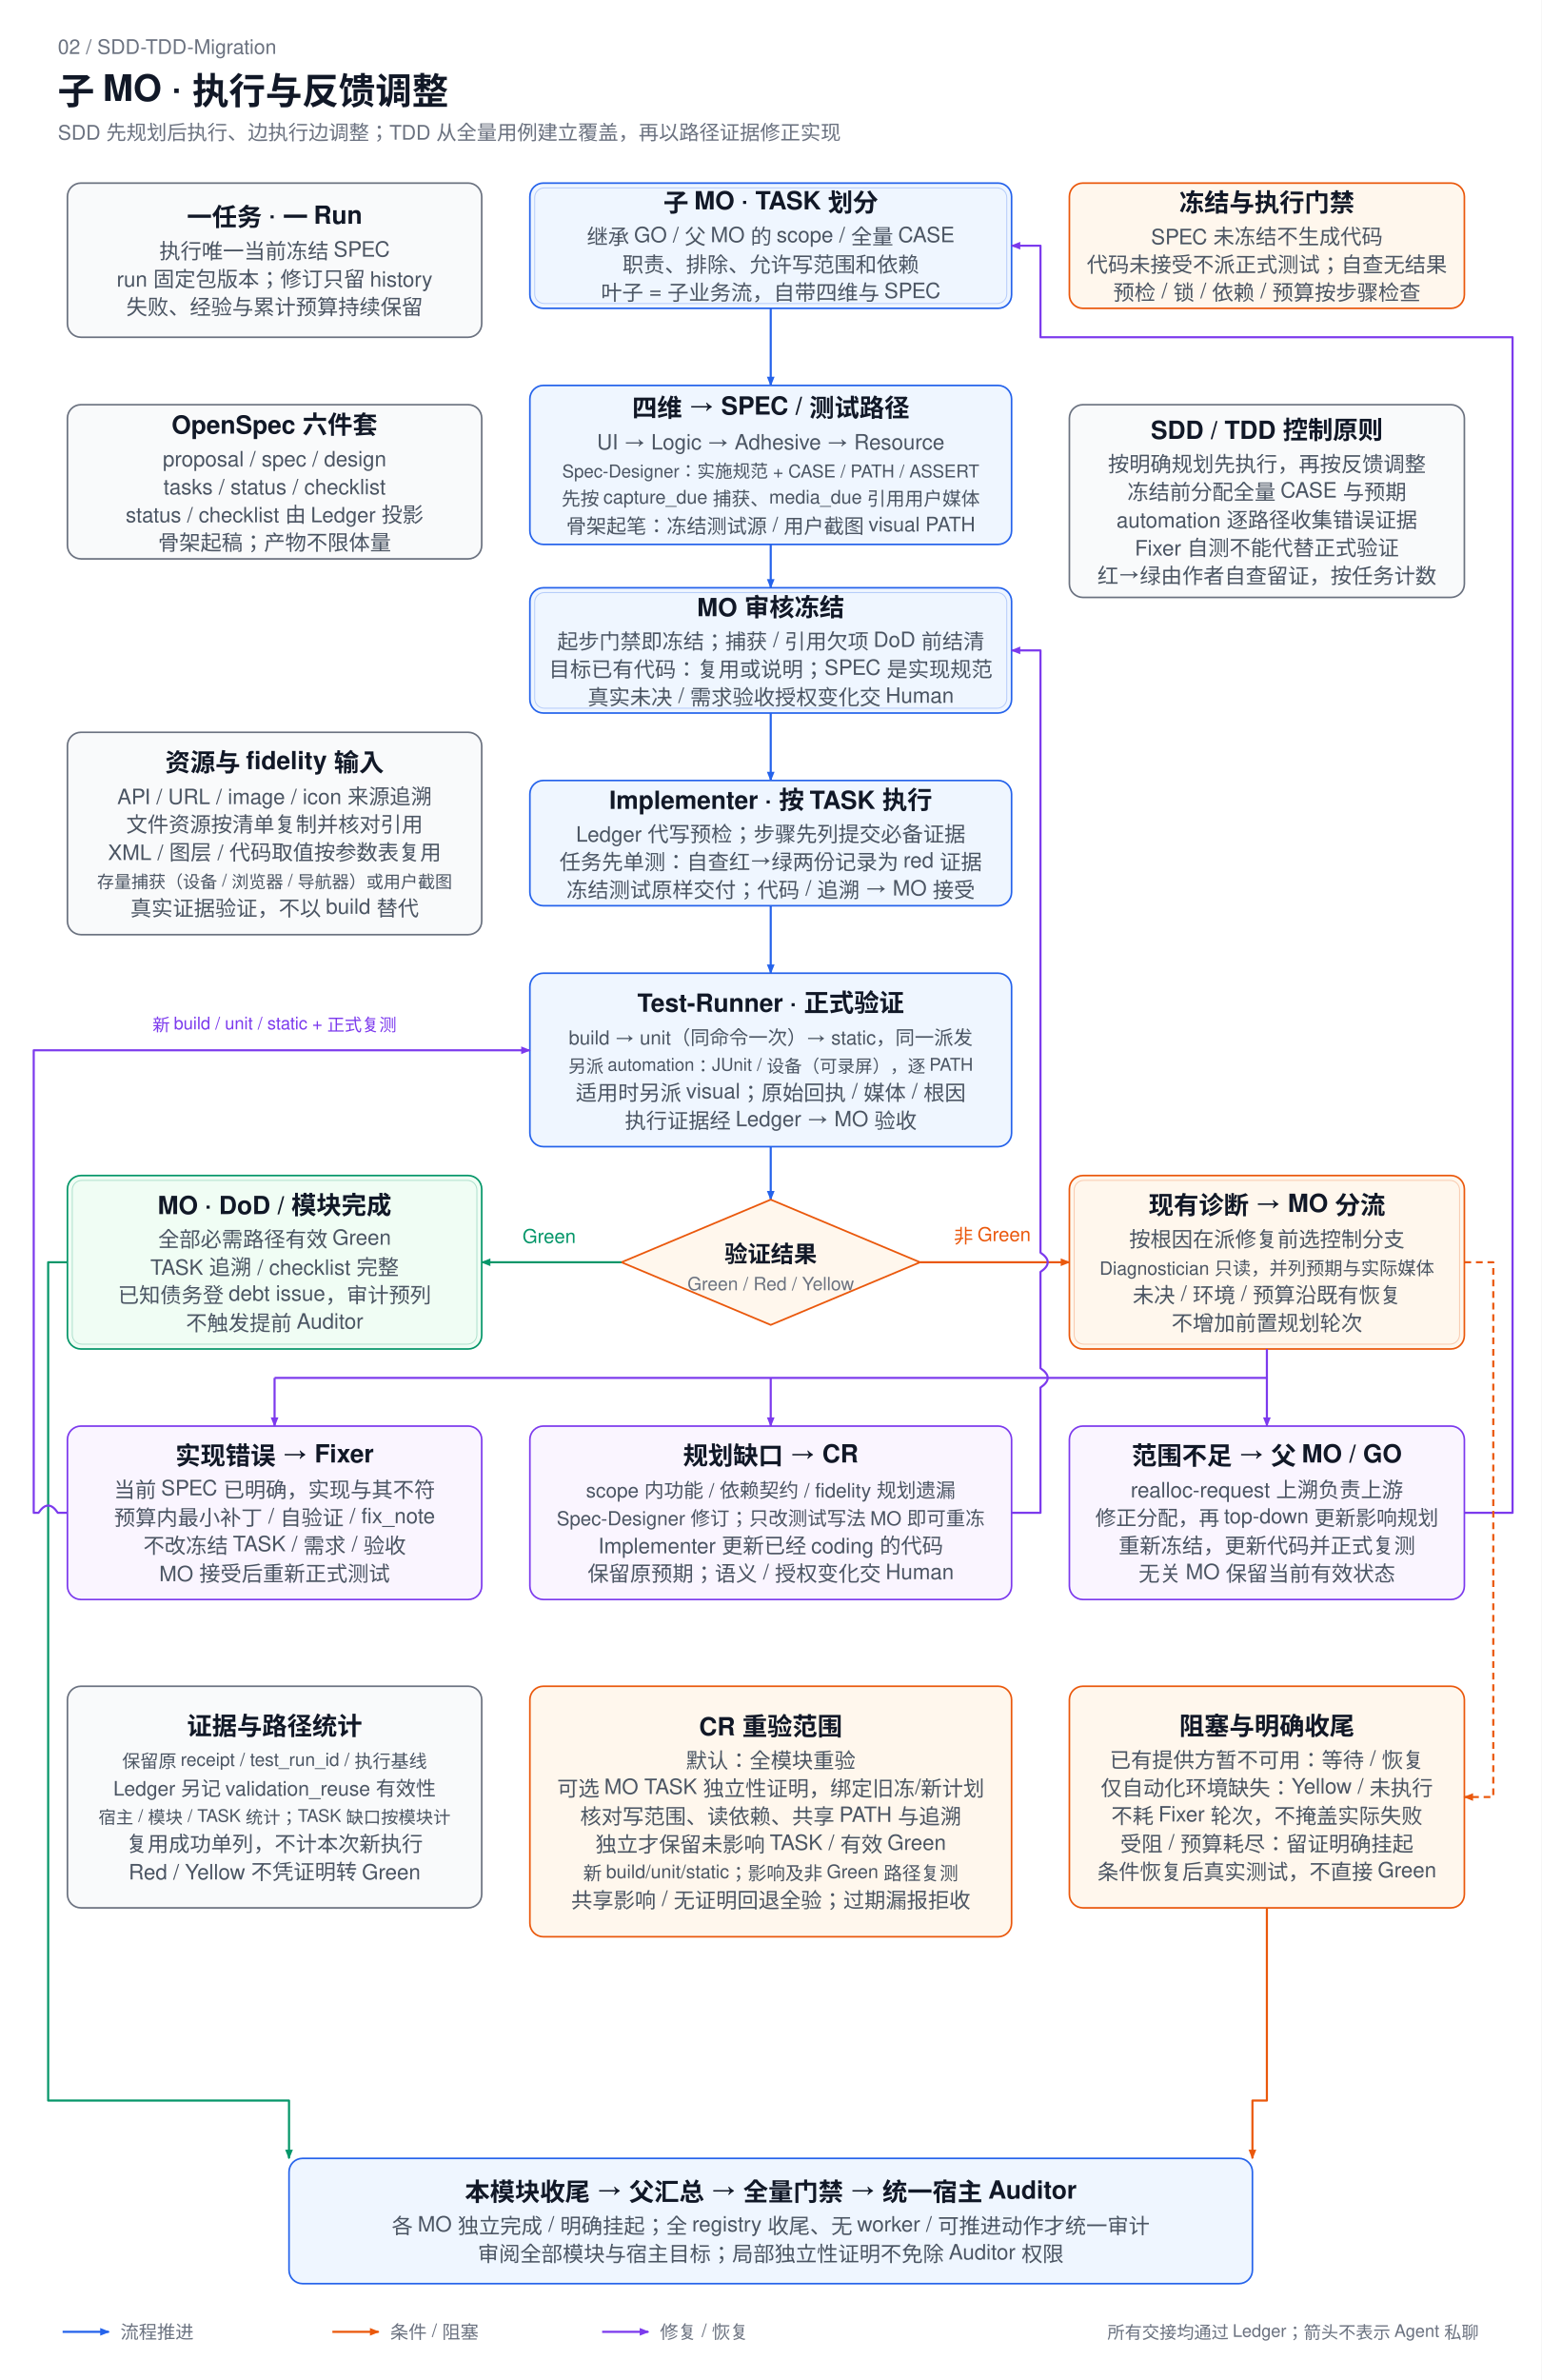
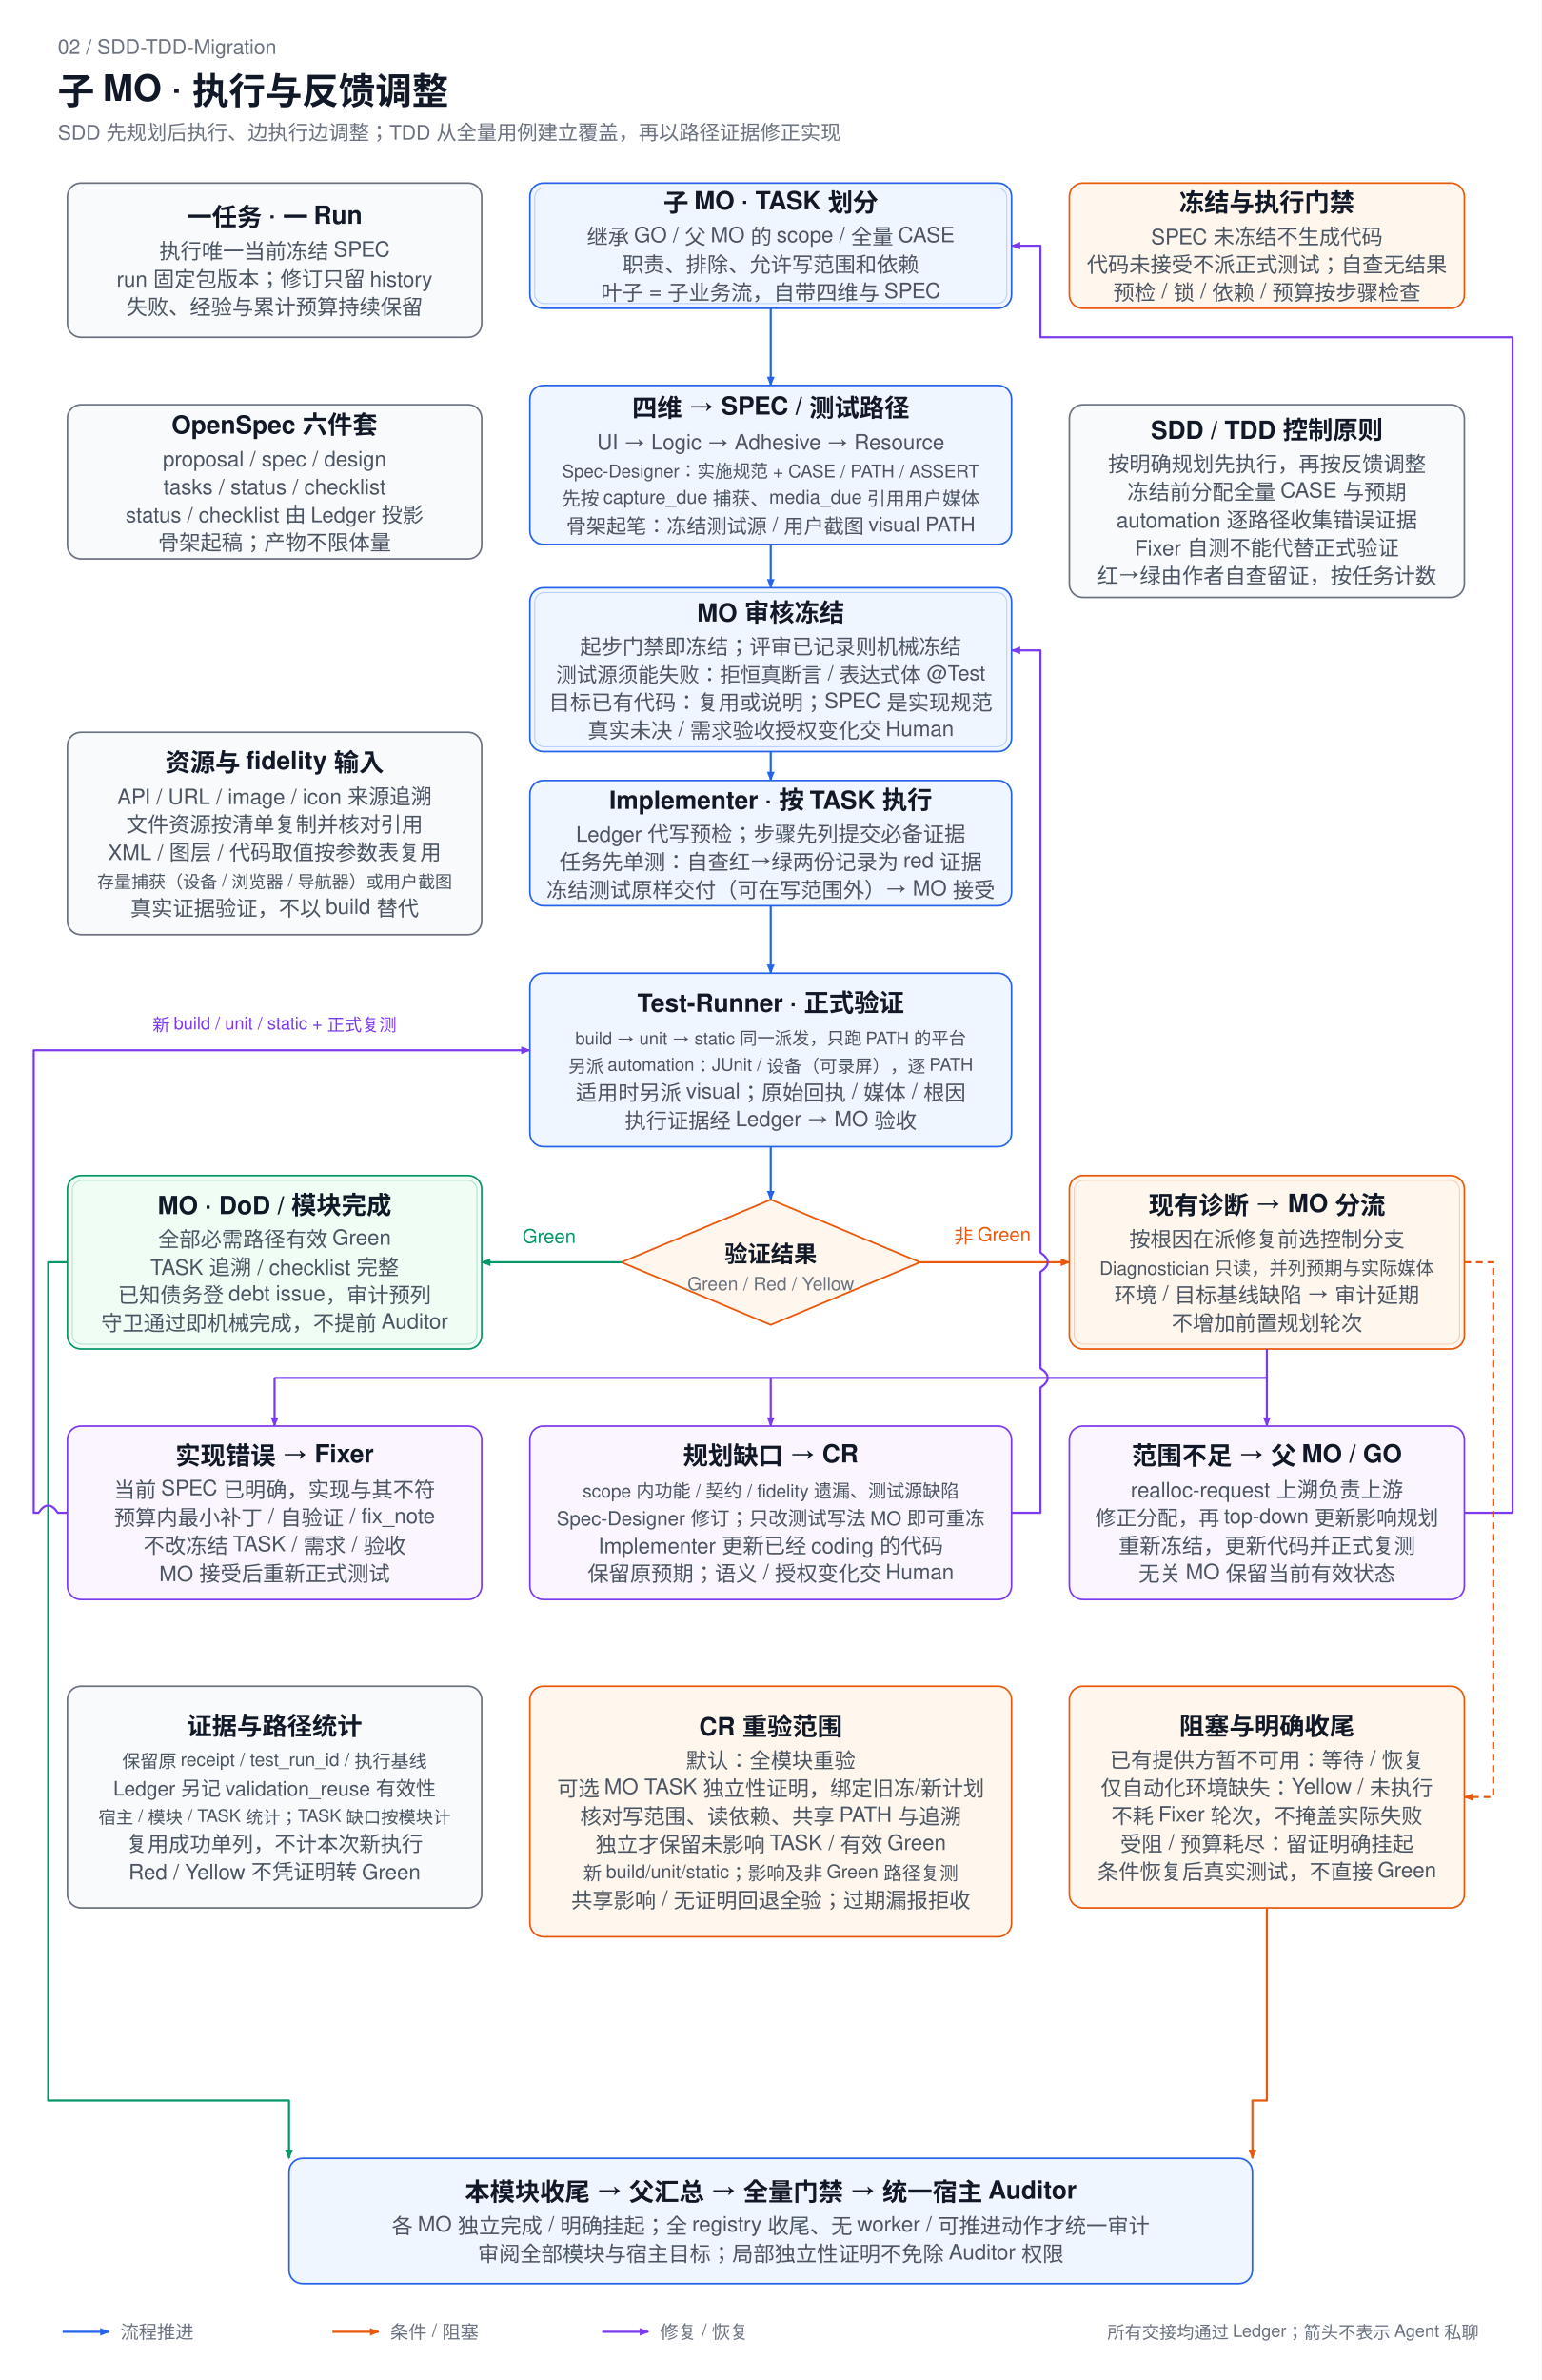
<svg xmlns="http://www.w3.org/2000/svg" width="1600" height="2470" viewBox="0 0 1600 2470" role="img" aria-labelledby="title desc">
  <style>text {font-family: "Helvetica Neue", Helvetica, Arial, "PingFang SC", "Microsoft YaHei", sans-serif;}</style>
  <defs>
    <marker id="arrow-blue" markerWidth="10" markerHeight="8" refX="9" refY="4" orient="auto" markerUnits="userSpaceOnUse">
      <path d="M0,0 L10,4 L0,8 Z" fill="#2563eb" />
    </marker>
    <marker id="arrow-orange" markerWidth="10" markerHeight="8" refX="9" refY="4" orient="auto" markerUnits="userSpaceOnUse">
      <path d="M0,0 L10,4 L0,8 Z" fill="#ea580c" />
    </marker>
    <marker id="arrow-green" markerWidth="10" markerHeight="8" refX="9" refY="4" orient="auto" markerUnits="userSpaceOnUse">
      <path d="M0,0 L10,4 L0,8 Z" fill="#059669" />
    </marker>
    <marker id="arrow-purple" markerWidth="10" markerHeight="8" refX="9" refY="4" orient="auto" markerUnits="userSpaceOnUse">
      <path d="M0,0 L10,4 L0,8 Z" fill="#7c3aed" />
    </marker>
    <marker id="arrow-gray" markerWidth="10" markerHeight="8" refX="9" refY="4" orient="auto" markerUnits="userSpaceOnUse">
      <path d="M0,0 L10,4 L0,8 Z" fill="#6b7280" />
    </marker>
  </defs>
  <rect width="1600" height="2470" fill="white" />
  <text x="60" y="56" font-size="21.00" fill="#6b7280" text-anchor="start" font-weight="400">02  /  SDD-TDD-Migration</text>
  <text x="60" y="108" font-size="38.00" fill="#111827" text-anchor="start" font-weight="700">子 MO · 执行与反馈调整</text>
  <text x="60" y="145" font-size="21.00" fill="#6b7280" text-anchor="start" font-weight="400">SDD 先规划后执行、边执行边调整；TDD 从全量用例建立覆盖，再以路径证据修正实现</text>
  <rect x="550" y="190" width="500" height="130" rx="14" fill="#eff6ff" stroke="#2563eb" stroke-width="1.7" />
  <rect x="555" y="195" width="490" height="120" rx="10" fill="none" stroke="#2563eb" stroke-opacity="0.28" />
  <text x="800.0" y="219.5" font-size="26.00" fill="#111827" text-anchor="middle" font-weight="650">子 MO · TASK 划分</text>
  <text x="800.0" y="253.5" font-size="22.00" fill="#4b5563" text-anchor="middle" font-weight="400">继承 GO / 父 MO 的 scope / 全量 CASE</text>
  <text x="800.0" y="282.5" font-size="22.00" fill="#4b5563" text-anchor="middle" font-weight="400">职责、排除、允许写范围和依赖</text>
  <text x="800.0" y="311.5" font-size="22.00" fill="#4b5563" text-anchor="middle" font-weight="400">叶子 = 子业务流，自带四维与 SPEC</text>
  <path d="M800,320 L800,400" fill="none" stroke="#2563eb" stroke-width="2.2" stroke-linejoin="round" marker-end="url(#arrow-blue)" />
  <rect x="550" y="400" width="500" height="165" rx="14" fill="#eff6ff" stroke="#2563eb" stroke-width="1.7" />
  <text x="800.0" y="432.5" font-size="26.00" fill="#111827" text-anchor="middle" font-weight="650">四维 → SPEC / 测试路径</text>
  <text x="800.0" y="466.5" font-size="22.00" fill="#4b5563" text-anchor="middle" font-weight="400">UI → Logic → Adhesive → Resource</text>
  <text x="800.0" y="495.5" font-size="18.42" fill="#4b5563" text-anchor="middle" font-weight="400">Spec-Designer：实施规范 + CASE / PATH / ASSERT</text>
  <text x="800.0" y="524.5" font-size="19.49" fill="#4b5563" text-anchor="middle" font-weight="400">先按 capture_due 捕获、media_due 引用用户媒体</text>
  <text x="800.0" y="553.5" font-size="20.84" fill="#4b5563" text-anchor="middle" font-weight="400">骨架起笔：冻结测试源 / 用户截图 visual PATH</text>
  <path d="M800,565 L800,610" fill="none" stroke="#2563eb" stroke-width="2.2" stroke-linejoin="round" marker-end="url(#arrow-blue)" />
-   <rect x="550" y="610" width="500" height="130" rx="14" fill="#eff6ff" stroke="#2563eb" stroke-width="1.7" />
-   <rect x="555" y="615" width="490" height="120" rx="10" fill="none" stroke="#2563eb" stroke-opacity="0.28" />
-   <text x="800.0" y="639.5" font-size="26.00" fill="#111827" text-anchor="middle" font-weight="650">MO 审核冻结</text>
-   <text x="800.0" y="673.5" font-size="21.80" fill="#4b5563" text-anchor="middle" font-weight="400">起步门禁即冻结；捕获 / 引用欠项 DoD 前结清</text>
-   <text x="800.0" y="702.5" font-size="22.00" fill="#4b5563" text-anchor="middle" font-weight="400">目标已有代码：复用或说明；SPEC 是实现规范</text>
-   <text x="800.0" y="731.5" font-size="22.00" fill="#4b5563" text-anchor="middle" font-weight="400">真实未决 / 需求验收授权变化交 Human</text>
-   <path d="M800,740 L800,810" fill="none" stroke="#2563eb" stroke-width="2.2" stroke-linejoin="round" marker-end="url(#arrow-blue)" />
+   <rect x="550" y="610" width="500" height="170" rx="14" fill="#eff6ff" stroke="#2563eb" stroke-width="1.7" />
+   <rect x="555" y="615" width="490" height="160" rx="10" fill="none" stroke="#2563eb" stroke-opacity="0.28" />
+   <text x="800.0" y="645.0" font-size="26.00" fill="#111827" text-anchor="middle" font-weight="650">MO 审核冻结</text>
+   <text x="800.0" y="679.0" font-size="22.00" fill="#4b5563" text-anchor="middle" font-weight="400">起步门禁即冻结；评审已记录则机械冻结</text>
+   <text x="800.0" y="708.0" font-size="21.24" fill="#4b5563" text-anchor="middle" font-weight="400">测试源须能失败：拒恒真断言 / 表达式体 @Test</text>
+   <text x="800.0" y="737.0" font-size="22.00" fill="#4b5563" text-anchor="middle" font-weight="400">目标已有代码：复用或说明；SPEC 是实现规范</text>
+   <text x="800.0" y="766.0" font-size="22.00" fill="#4b5563" text-anchor="middle" font-weight="400">真实未决 / 需求验收授权变化交 Human</text>
+   <path d="M800,780 L800,810" fill="none" stroke="#2563eb" stroke-width="2.2" stroke-linejoin="round" marker-end="url(#arrow-blue)" />
  <rect x="550" y="810" width="500" height="130" rx="14" fill="#eff6ff" stroke="#2563eb" stroke-width="1.7" />
  <text x="800.0" y="839.5" font-size="26.00" fill="#111827" text-anchor="middle" font-weight="650">Implementer · 按 TASK 执行</text>
  <text x="800.0" y="873.5" font-size="22.00" fill="#4b5563" text-anchor="middle" font-weight="400">Ledger 代写预检；步骤先列提交必备证据</text>
  <text x="800.0" y="902.5" font-size="22.00" fill="#4b5563" text-anchor="middle" font-weight="400">任务先单测：自查红→绿两份记录为 red 证据</text>
-   <text x="800.0" y="931.5" font-size="22.00" fill="#4b5563" text-anchor="middle" font-weight="400">冻结测试原样交付；代码 / 追溯 → MO 接受</text>
+   <text x="800.0" y="931.5" font-size="22.00" fill="#4b5563" text-anchor="middle" font-weight="400">冻结测试原样交付（可在写范围外）→ MO 接受</text>
  <path d="M800,940 L800,1010" fill="none" stroke="#2563eb" stroke-width="2.2" stroke-linejoin="round" marker-end="url(#arrow-blue)" />
  <rect x="550" y="1010" width="500" height="180" rx="14" fill="#eff6ff" stroke="#2563eb" stroke-width="1.7" />
  <text x="800.0" y="1050.0" font-size="26.00" fill="#111827" text-anchor="middle" font-weight="650">Test-Runner · 正式验证</text>
-   <text x="800.0" y="1084.0" font-size="20.09" fill="#4b5563" text-anchor="middle" font-weight="400">build → unit（同命令一次）→ static，同一派发</text>
+   <text x="800.0" y="1084.0" font-size="18.10" fill="#4b5563" text-anchor="middle" font-weight="400">build → unit → static 同一派发，只跑 PATH 的平台</text>
  <text x="800.0" y="1113.0" font-size="18.30" fill="#4b5563" text-anchor="middle" font-weight="400">另派 automation：JUnit / 设备（可录屏），逐 PATH</text>
  <text x="800.0" y="1142.0" font-size="21.95" fill="#4b5563" text-anchor="middle" font-weight="400">适用时另派 visual；原始回执 / 媒体 / 根因</text>
  <text x="800.0" y="1171.0" font-size="22.00" fill="#4b5563" text-anchor="middle" font-weight="400">执行证据经 Ledger → MO 验收</text>
  <path d="M800,1190 L800,1245" fill="none" stroke="#2563eb" stroke-width="2.2" stroke-linejoin="round" marker-end="url(#arrow-blue)" />
  <path d="M800,1245.0 L955.0,1310 L800,1375.0 L645.0,1310 Z" fill="#fff7ed" stroke="#ea580c" stroke-width="1.8" />
  <text x="800" y="1310" font-size="24.00" fill="#111827" text-anchor="middle" font-weight="650">验证结果</text>
  <text x="800" y="1339" font-size="19.00" fill="#6b7280" text-anchor="middle" font-weight="400">Green / Red / Yellow</text>
  <path d="M645,1310 L500,1310" fill="none" stroke="#059669" stroke-width="2.2" stroke-linejoin="round" marker-end="url(#arrow-green)" />
  <rect x="532.5" y="1270" width="75.0" height="29" rx="4" fill="white" opacity="0.97" />
  <text x="570" y="1290" font-size="20.00" fill="#059669" text-anchor="middle" font-weight="400">Green</text>
  <rect x="70" y="1220" width="430" height="180" rx="14" fill="#f0fdf4" stroke="#059669" stroke-width="1.7" />
  <rect x="75" y="1225" width="420" height="170" rx="10" fill="none" stroke="#059669" stroke-opacity="0.28" />
  <text x="285.0" y="1260.0" font-size="26.00" fill="#111827" text-anchor="middle" font-weight="650">MO · DoD / 模块完成</text>
  <text x="285.0" y="1294.0" font-size="22.00" fill="#4b5563" text-anchor="middle" font-weight="400">全部必需路径有效 Green</text>
  <text x="285.0" y="1323.0" font-size="22.00" fill="#4b5563" text-anchor="middle" font-weight="400">TASK 追溯 / checklist 完整</text>
  <text x="285.0" y="1352.0" font-size="22.00" fill="#4b5563" text-anchor="middle" font-weight="400">已知债务登 debt issue，审计预列</text>
-   <text x="285.0" y="1381.0" font-size="22.00" fill="#4b5563" text-anchor="middle" font-weight="400">不触发提前 Auditor</text>
+   <text x="285.0" y="1381.0" font-size="22.00" fill="#4b5563" text-anchor="middle" font-weight="400">守卫通过即机械完成，不提前 Auditor</text>
  <path d="M70,1310 L50,1310 L50,2180 L300,2180 L300,2240" fill="none" stroke="#059669" stroke-width="2.2" stroke-linejoin="round" marker-end="url(#arrow-green)" />
  <path d="M955,1310 L1110,1310" fill="none" stroke="#ea580c" stroke-width="2.2" stroke-linejoin="round" marker-end="url(#arrow-orange)" />
  <rect x="976.8" y="1270" width="106.4" height="29" rx="4" fill="white" opacity="0.97" />
  <text x="1030" y="1290" font-size="20.00" fill="#ea580c" text-anchor="middle" font-weight="400">非 Green</text>
  <rect x="1110" y="1220" width="410" height="180" rx="14" fill="#fff7ed" stroke="#ea580c" stroke-width="1.7" />
  <rect x="1115" y="1225" width="400" height="170" rx="10" fill="none" stroke="#ea580c" stroke-opacity="0.28" />
  <text x="1315.0" y="1260.0" font-size="26.00" fill="#111827" text-anchor="middle" font-weight="650">现有诊断 → MO 分流</text>
  <text x="1315.0" y="1294.0" font-size="22.00" fill="#4b5563" text-anchor="middle" font-weight="400">按根因在派修复前选控制分支</text>
  <text x="1315.0" y="1323.0" font-size="19.02" fill="#4b5563" text-anchor="middle" font-weight="400">Diagnostician 只读，并列预期与实际媒体</text>
-   <text x="1315.0" y="1352.0" font-size="22.00" fill="#4b5563" text-anchor="middle" font-weight="400">未决 / 环境 / 预算沿既有恢复</text>
+   <text x="1315.0" y="1352.0" font-size="22.00" fill="#4b5563" text-anchor="middle" font-weight="400">环境 / 目标基线缺陷 → 审计延期</text>
  <text x="1315.0" y="1381.0" font-size="22.00" fill="#4b5563" text-anchor="middle" font-weight="400">不增加前置规划轮次</text>
  <path d="M1315,1400 L1315,1430 L285,1430" fill="none" stroke="#7c3aed" stroke-width="2.2" stroke-linejoin="round" />
  <path d="M285,1430 L285,1480" fill="none" stroke="#7c3aed" stroke-width="2.2" stroke-linejoin="round" marker-end="url(#arrow-purple)" />
  <path d="M800,1430 L800,1480" fill="none" stroke="#7c3aed" stroke-width="2.2" stroke-linejoin="round" marker-end="url(#arrow-purple)" />
  <path d="M1315,1430 L1315,1480" fill="none" stroke="#7c3aed" stroke-width="2.2" stroke-linejoin="round" marker-end="url(#arrow-purple)" />
  <rect x="70" y="1480" width="430" height="180" rx="14" fill="#faf5ff" stroke="#7c3aed" stroke-width="1.7" />
  <text x="285.0" y="1520.0" font-size="26.00" fill="#111827" text-anchor="middle" font-weight="650">实现错误 → Fixer</text>
  <text x="285.0" y="1554.0" font-size="22.00" fill="#4b5563" text-anchor="middle" font-weight="400">当前 SPEC 已明确，实现与其不符</text>
  <text x="285.0" y="1583.0" font-size="22.00" fill="#4b5563" text-anchor="middle" font-weight="400">预算内最小补丁 / 自验证 / fix_note</text>
  <text x="285.0" y="1612.0" font-size="22.00" fill="#4b5563" text-anchor="middle" font-weight="400">不改冻结 TASK / 需求 / 验收</text>
  <text x="285.0" y="1641.0" font-size="22.00" fill="#4b5563" text-anchor="middle" font-weight="400">MO 接受后重新正式测试</text>
  <path d="M70,1570 L60,1570 Q50,1555 40,1570 L35,1570 L35,1090 L550,1090" fill="none" stroke="#7c3aed" stroke-width="2.2" stroke-linejoin="round" marker-end="url(#arrow-purple)" />
  <rect x="102.75" y="1052" width="364.5" height="27" rx="4" fill="white" opacity="0.97" />
  <text x="285" y="1070" font-size="18.00" fill="#7c3aed" text-anchor="middle" font-weight="400">新 build / unit / static + 正式复测</text>
  <rect x="550" y="1480" width="500" height="180" rx="14" fill="#faf5ff" stroke="#7c3aed" stroke-width="1.7" />
  <text x="800.0" y="1520.0" font-size="26.00" fill="#111827" text-anchor="middle" font-weight="650">规划缺口 → CR</text>
-   <text x="800.0" y="1554.0" font-size="20.46" fill="#4b5563" text-anchor="middle" font-weight="400">scope 内功能 / 依赖契约 / fidelity 规划遗漏</text>
+   <text x="800.0" y="1554.0" font-size="18.82" fill="#4b5563" text-anchor="middle" font-weight="400">scope 内功能 / 契约 / fidelity 遗漏、测试源缺陷</text>
  <text x="800.0" y="1583.0" font-size="20.21" fill="#4b5563" text-anchor="middle" font-weight="400">Spec-Designer 修订；只改测试写法 MO 即可重冻</text>
  <text x="800.0" y="1612.0" font-size="22.00" fill="#4b5563" text-anchor="middle" font-weight="400">Implementer 更新已经 coding 的代码</text>
  <text x="800.0" y="1641.0" font-size="22.00" fill="#4b5563" text-anchor="middle" font-weight="400">保留原预期；语义 / 授权变化交 Human</text>
  <path d="M1050,1570 L1080,1570 L1080,1440 Q1095,1430 1080,1420 L1080,1320 Q1095,1310 1080,1300 L1080,675 L1050,675" fill="none" stroke="#7c3aed" stroke-width="2.2" stroke-linejoin="round" marker-end="url(#arrow-purple)" />
  <rect x="1110" y="1480" width="410" height="180" rx="14" fill="#faf5ff" stroke="#7c3aed" stroke-width="1.7" />
  <text x="1315.0" y="1520.0" font-size="26.00" fill="#111827" text-anchor="middle" font-weight="650">范围不足 → 父 MO / GO</text>
  <text x="1315.0" y="1554.0" font-size="22.00" fill="#4b5563" text-anchor="middle" font-weight="400">realloc-request 上溯负责上游</text>
  <text x="1315.0" y="1583.0" font-size="21.47" fill="#4b5563" text-anchor="middle" font-weight="400">修正分配，再 top-down 更新影响规划</text>
  <text x="1315.0" y="1612.0" font-size="22.00" fill="#4b5563" text-anchor="middle" font-weight="400">重新冻结，更新代码并正式复测</text>
  <text x="1315.0" y="1641.0" font-size="22.00" fill="#4b5563" text-anchor="middle" font-weight="400">无关 MO 保留当前有效状态</text>
  <path d="M1520,1570 L1570,1570 L1570,350 L1080,350 L1080,255 L1050,255" fill="none" stroke="#7c3aed" stroke-width="2.2" stroke-linejoin="round" marker-end="url(#arrow-purple)" />
  <rect x="550" y="1750" width="500" height="260" rx="14" fill="#fff7ed" stroke="#ea580c" stroke-width="1.7" />
  <text x="800.0" y="1801.0" font-size="26.00" fill="#111827" text-anchor="middle" font-weight="650">CR 重验范围</text>
  <text x="800.0" y="1835.0" font-size="22.00" fill="#4b5563" text-anchor="middle" font-weight="400">默认：全模块重验</text>
  <text x="800.0" y="1864.0" font-size="22.00" fill="#4b5563" text-anchor="middle" font-weight="400">可选 MO TASK 独立性证明，绑定旧冻/新计划</text>
  <text x="800.0" y="1893.0" font-size="22.00" fill="#4b5563" text-anchor="middle" font-weight="400">核对写范围、读依赖、共享 PATH 与追溯</text>
  <text x="800.0" y="1922.0" font-size="22.00" fill="#4b5563" text-anchor="middle" font-weight="400">独立才保留未影响 TASK / 有效 Green</text>
  <text x="800.0" y="1951.0" font-size="19.38" fill="#4b5563" text-anchor="middle" font-weight="400">新 build/unit/static；影响及非 Green 路径复测</text>
  <text x="800.0" y="1980.0" font-size="22.00" fill="#4b5563" text-anchor="middle" font-weight="400">共享影响 / 无证明回退全验；过期漏报拒收</text>
  <rect x="70" y="1750" width="430" height="230" rx="14" fill="#f9fafb" stroke="#6b7280" stroke-width="1.7" />
  <text x="285.0" y="1800.5" font-size="26.00" fill="#111827" text-anchor="middle" font-weight="650">证据与路径统计</text>
  <text x="285.0" y="1834.5" font-size="18.82" fill="#4b5563" text-anchor="middle" font-weight="400">保留原 receipt / test_run_id / 执行基线</text>
  <text x="285.0" y="1863.5" font-size="20.78" fill="#4b5563" text-anchor="middle" font-weight="400">Ledger 另记 validation_reuse 有效性</text>
  <text x="285.0" y="1892.5" font-size="18.08" fill="#4b5563" text-anchor="middle" font-weight="400">宿主 / 模块 / TASK 统计；TASK 缺口按模块计</text>
  <text x="285.0" y="1921.5" font-size="22.00" fill="#4b5563" text-anchor="middle" font-weight="400">复用成功单列，不计本次新执行</text>
  <text x="285.0" y="1950.5" font-size="22.00" fill="#4b5563" text-anchor="middle" font-weight="400">Red / Yellow 不凭证明转 Green</text>
  <rect x="1110" y="1750" width="410" height="230" rx="14" fill="#fff7ed" stroke="#ea580c" stroke-width="1.7" />
  <text x="1315.0" y="1800.5" font-size="26.00" fill="#111827" text-anchor="middle" font-weight="650">阻塞与明确收尾</text>
  <text x="1315.0" y="1834.5" font-size="22.00" fill="#4b5563" text-anchor="middle" font-weight="400">已有提供方暂不可用：等待 / 恢复</text>
  <text x="1315.0" y="1863.5" font-size="22.00" fill="#4b5563" text-anchor="middle" font-weight="400">仅自动化环境缺失：Yellow / 未执行</text>
  <text x="1315.0" y="1892.5" font-size="22.00" fill="#4b5563" text-anchor="middle" font-weight="400">不耗 Fixer 轮次，不掩盖实际失败</text>
  <text x="1315.0" y="1921.5" font-size="22.00" fill="#4b5563" text-anchor="middle" font-weight="400">受阻 / 预算耗尽：留证明确挂起</text>
  <text x="1315.0" y="1950.5" font-size="22.00" fill="#4b5563" text-anchor="middle" font-weight="400">条件恢复后真实测试，不直接 Green</text>
  <path d="M1520,1310 L1550,1310 L1550,1865 L1520,1865" fill="none" stroke="#ea580c" stroke-width="2.2" stroke-linejoin="round" stroke-dasharray="7 5" marker-end="url(#arrow-orange)" />
  <path d="M1315,1980 L1315,2180 L1300,2180 L1300,2240" fill="none" stroke="#ea580c" stroke-width="2.2" stroke-linejoin="round" marker-end="url(#arrow-orange)" />
  <rect x="300" y="2240" width="1000" height="130" rx="14" fill="#eff6ff" stroke="#2563eb" stroke-width="1.7" />
  <text x="800.0" y="2284.0" font-size="26.00" fill="#111827" text-anchor="middle" font-weight="650">本模块收尾 → 父汇总 → 全量门禁 → 统一宿主 Auditor</text>
  <text x="800.0" y="2318.0" font-size="22.00" fill="#4b5563" text-anchor="middle" font-weight="400">各 MO 独立完成 / 明确挂起；全 registry 收尾、无 worker / 可推进动作才统一审计</text>
  <text x="800.0" y="2347.0" font-size="22.00" fill="#4b5563" text-anchor="middle" font-weight="400">审阅全部模块与宿主目标；局部独立性证明不免除 Auditor 权限</text>
  <rect x="70" y="190" width="430" height="160" rx="14" fill="#f9fafb" stroke="#6b7280" stroke-width="1.7" />
  <text x="285.0" y="234.5" font-size="26.00" fill="#111827" text-anchor="middle" font-weight="650">一任务 · 一 Run</text>
  <text x="285.0" y="268.5" font-size="22.00" fill="#4b5563" text-anchor="middle" font-weight="400">执行唯一当前冻结 SPEC</text>
  <text x="285.0" y="297.5" font-size="22.00" fill="#4b5563" text-anchor="middle" font-weight="400">run 固定包版本；修订只留 history</text>
  <text x="285.0" y="326.5" font-size="22.00" fill="#4b5563" text-anchor="middle" font-weight="400">失败、经验与累计预算持续保留</text>
  <rect x="70" y="420" width="430" height="160" rx="14" fill="#f9fafb" stroke="#6b7280" stroke-width="1.7" />
  <text x="285.0" y="450.0" font-size="26.00" fill="#111827" text-anchor="middle" font-weight="650">OpenSpec 六件套</text>
  <text x="285.0" y="484.0" font-size="22.00" fill="#4b5563" text-anchor="middle" font-weight="400">proposal / spec / design</text>
  <text x="285.0" y="513.0" font-size="22.00" fill="#4b5563" text-anchor="middle" font-weight="400">tasks / status / checklist</text>
  <text x="285.0" y="542.0" font-size="21.75" fill="#4b5563" text-anchor="middle" font-weight="400">status / checklist 由 Ledger 投影</text>
  <text x="285.0" y="571.0" font-size="22.00" fill="#4b5563" text-anchor="middle" font-weight="400">骨架起稿；产物不限体量</text>
  <rect x="70" y="760" width="430" height="210" rx="14" fill="#f9fafb" stroke="#6b7280" stroke-width="1.7" />
  <text x="285.0" y="800.5" font-size="26.00" fill="#111827" text-anchor="middle" font-weight="650">资源与 fidelity 输入</text>
  <text x="285.0" y="834.5" font-size="21.92" fill="#4b5563" text-anchor="middle" font-weight="400">API / URL / image / icon 来源追溯</text>
  <text x="285.0" y="863.5" font-size="22.00" fill="#4b5563" text-anchor="middle" font-weight="400">文件资源按清单复制并核对引用</text>
  <text x="285.0" y="892.5" font-size="22.00" fill="#4b5563" text-anchor="middle" font-weight="400">XML / 图层 / 代码取值按参数表复用</text>
  <text x="285.0" y="921.5" font-size="17.84" fill="#4b5563" text-anchor="middle" font-weight="400">存量捕获（设备 / 浏览器 / 导航器）或用户截图</text>
  <text x="285.0" y="950.5" font-size="22.00" fill="#4b5563" text-anchor="middle" font-weight="400">真实证据验证，不以 build 替代</text>
  <rect x="1110" y="190" width="410" height="130" rx="14" fill="#fff7ed" stroke="#ea580c" stroke-width="1.7" />
  <text x="1315.0" y="219.5" font-size="26.00" fill="#111827" text-anchor="middle" font-weight="650">冻结与执行门禁</text>
  <text x="1315.0" y="253.5" font-size="22.00" fill="#4b5563" text-anchor="middle" font-weight="400">SPEC 未冻结不生成代码</text>
  <text x="1315.0" y="282.5" font-size="22.00" fill="#4b5563" text-anchor="middle" font-weight="400">代码未接受不派正式测试；自查无结果</text>
  <text x="1315.0" y="311.5" font-size="22.00" fill="#4b5563" text-anchor="middle" font-weight="400">预检 / 锁 / 依赖 / 预算按步骤检查</text>
  <rect x="1110" y="420" width="410" height="200" rx="14" fill="#f9fafb" stroke="#6b7280" stroke-width="1.7" />
  <text x="1315.0" y="455.5" font-size="26.00" fill="#111827" text-anchor="middle" font-weight="650">SDD / TDD 控制原则</text>
  <text x="1315.0" y="489.5" font-size="22.00" fill="#4b5563" text-anchor="middle" font-weight="400">按明确规划先执行，再按反馈调整</text>
  <text x="1315.0" y="518.5" font-size="22.00" fill="#4b5563" text-anchor="middle" font-weight="400">冻结前分配全量 CASE 与预期</text>
  <text x="1315.0" y="547.5" font-size="22.00" fill="#4b5563" text-anchor="middle" font-weight="400">automation 逐路径收集错误证据</text>
  <text x="1315.0" y="576.5" font-size="22.00" fill="#4b5563" text-anchor="middle" font-weight="400">Fixer 自测不能代替正式验证</text>
  <text x="1315.0" y="605.5" font-size="22.00" fill="#4b5563" text-anchor="middle" font-weight="400">红→绿由作者自查留证，按任务计数</text>
  <path d="M65,2420 L113,2420" fill="none" stroke="#2563eb" stroke-width="2.2" stroke-linejoin="round" marker-end="url(#arrow-blue)" />
  <text x="125" y="2427" font-size="19.00" fill="#6b7280" text-anchor="start" font-weight="400">流程推进</text>
  <path d="M345,2420 L393,2420" fill="none" stroke="#ea580c" stroke-width="2.2" stroke-linejoin="round" marker-end="url(#arrow-orange)" />
  <text x="405" y="2427" font-size="19.00" fill="#6b7280" text-anchor="start" font-weight="400">条件 / 阻塞</text>
  <path d="M625,2420 L673,2420" fill="none" stroke="#7c3aed" stroke-width="2.2" stroke-linejoin="round" marker-end="url(#arrow-purple)" />
  <text x="685" y="2427" font-size="19.00" fill="#6b7280" text-anchor="start" font-weight="400">修复 / 恢复</text>
  <text x="1535" y="2427" font-size="18.00" fill="#6b7280" text-anchor="end" font-weight="400">所有交接均通过 Ledger；箭头不表示 Agent 私聊</text>
</svg>
